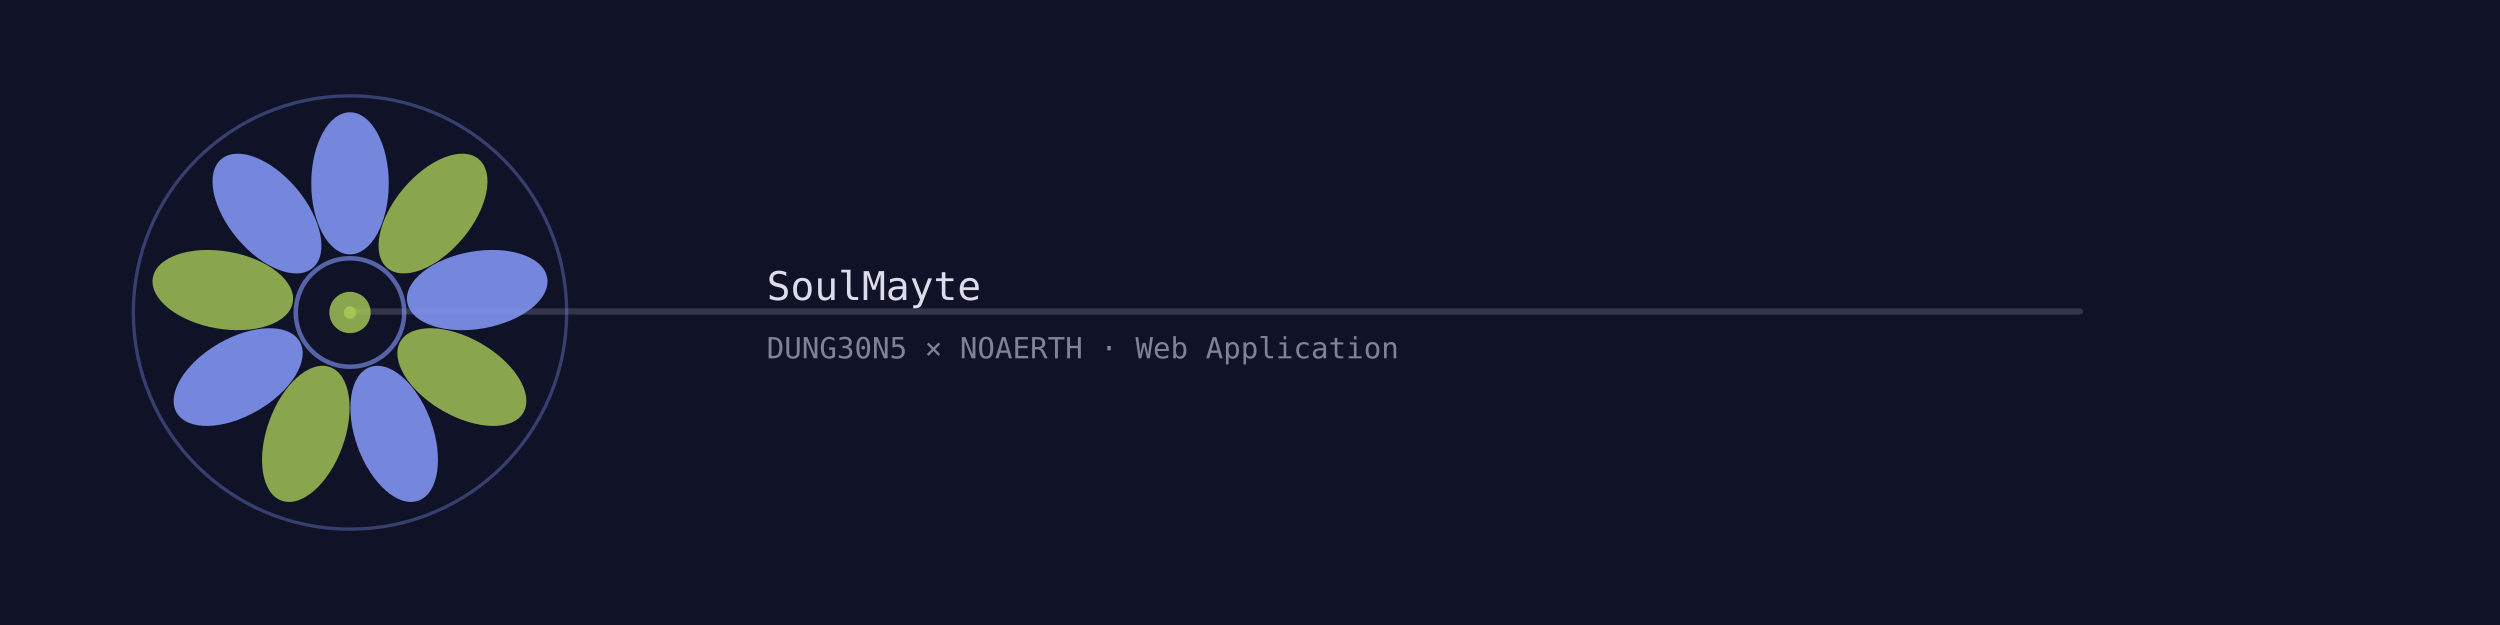
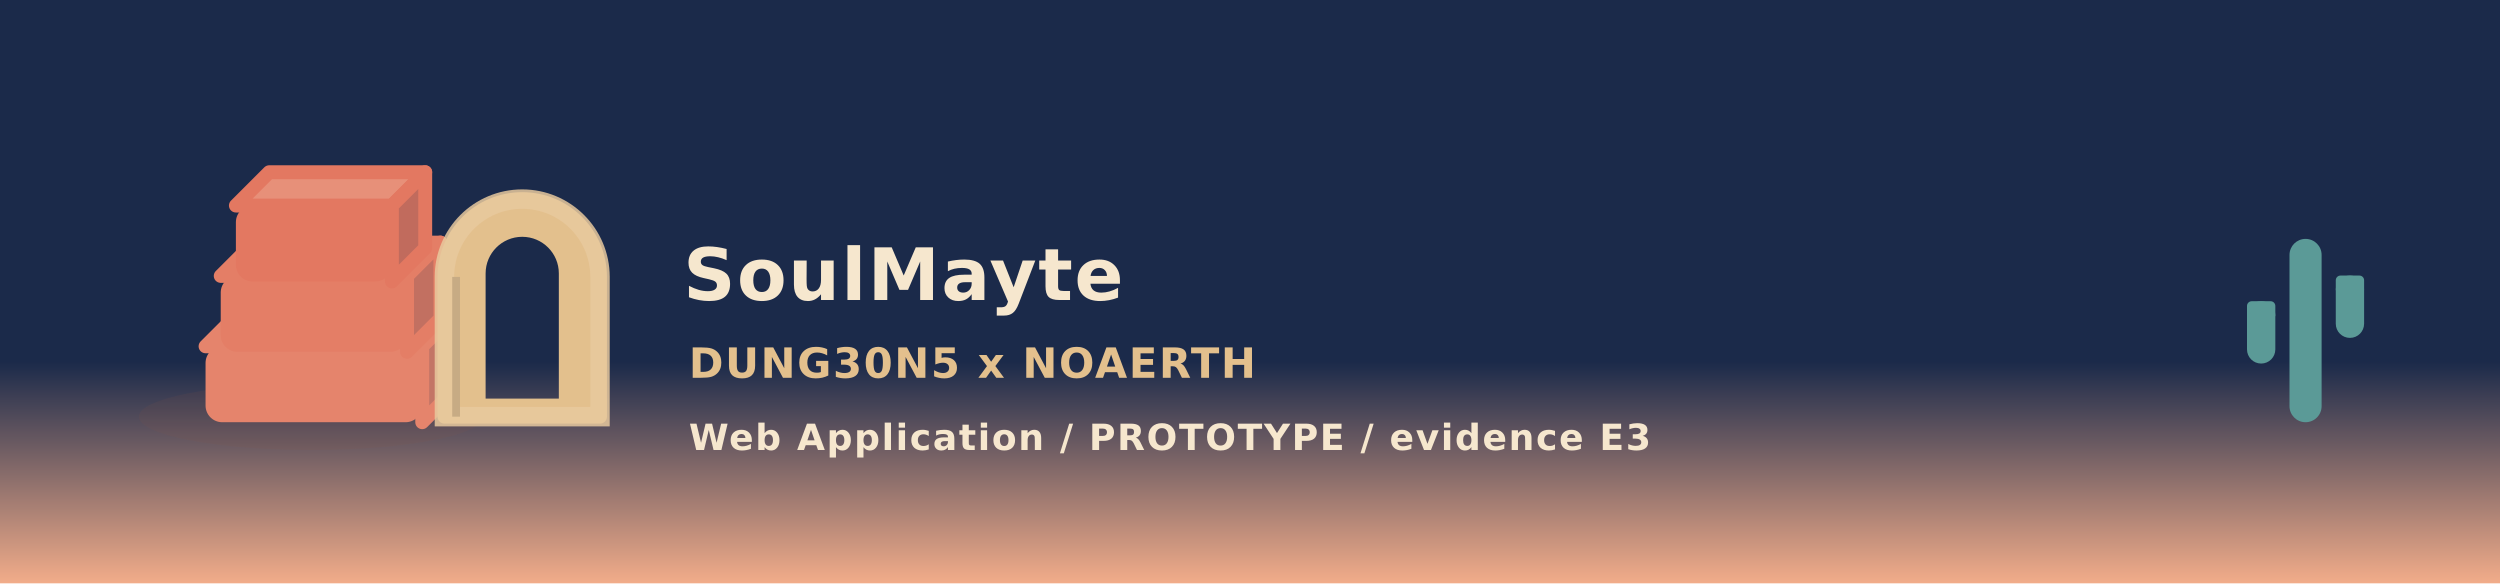
- <svg xmlns="http://www.w3.org/2000/svg" viewBox="0 0 1200 300" width="1200" height="300" role="img" aria-label="SoulMayte identity object">
-   <rect width="1200" height="300" fill="#101228" />
-   <defs>
-     <linearGradient id="gft" x1="0" y1="0" x2="1" y2="1">
-       <stop offset="0%" stop-color="#8093f1" />
-       <stop offset="100%" stop-color="#a7c957" />
-     </linearGradient>
-   </defs>
-   <rect x="168.00" y="148.00" width="832.00" height="3.00" rx="2.00" fill="rgba(242,242,255,0.160)" opacity="1.00" />
+ <svg xmlns="http://www.w3.org/2000/svg" width="900" height="210" viewBox="0 0 900 210" role="img" aria-label="SoulMayte - identity object">
+   <linearGradient id="skyf" x1="0" y1="0" x2="0" y2="1">
+     <stop offset="0" stop-color="#1b2a4a" />
+     <stop offset="0.62" stop-color="#1b2a4a" />
+     <stop offset="1" stop-color="#f3ad8a" />
+   </linearGradient>
+   <rect width="900" height="210" fill="url(#skyf)" />
+   <rect x="0" y="352" width="900" height="-142" fill="#e3c08d" />
+   <rect x="0" y="352" width="900" height="3" fill="#e6c596" />
+   <ellipse cx="112" cy="150" rx="62" ry="12" fill="rgba(138,90,68,0.11)" />
  <g>
-     <ellipse cx="168.00" cy="88.00" rx="18.60" ry="34.10" fill="rgba(128,147,241,0.900)" opacity="1.00" transform="rotate(0.0 168.00 88.00)" />
-     <ellipse cx="207.85" cy="102.51" rx="18.60" ry="34.10" fill="rgba(167,201,87,0.800)" opacity="1.00" transform="rotate(40.0 207.85 102.51)" />
-     <ellipse cx="229.06" cy="139.23" rx="18.60" ry="34.10" fill="rgba(128,147,241,0.900)" opacity="1.00" transform="rotate(80.0 229.06 139.23)" />
-     <ellipse cx="221.69" cy="181.00" rx="18.60" ry="34.10" fill="rgba(167,201,87,0.800)" opacity="1.00" transform="rotate(120.0 221.69 181.00)" />
-     <ellipse cx="189.21" cy="208.26" rx="18.60" ry="34.10" fill="rgba(128,147,241,0.900)" opacity="1.00" transform="rotate(160.0 189.21 208.26)" />
-     <ellipse cx="146.79" cy="208.26" rx="18.60" ry="34.10" fill="rgba(167,201,87,0.800)" opacity="1.00" transform="rotate(200.0 146.79 208.26)" />
-     <ellipse cx="114.31" cy="181.00" rx="18.60" ry="34.10" fill="rgba(128,147,241,0.900)" opacity="1.00" transform="rotate(240.0 114.31 181.00)" />
-     <ellipse cx="106.94" cy="139.23" rx="18.60" ry="34.10" fill="rgba(167,201,87,0.800)" opacity="1.00" transform="rotate(280.0 106.94 139.23)" />
-     <ellipse cx="128.15" cy="102.51" rx="18.60" ry="34.10" fill="rgba(128,147,241,0.900)" opacity="1.00" transform="rotate(320.0 128.15 102.51)" />
-     <circle cx="168.00" cy="150.00" r="26.04" fill="none" stroke="rgba(128,147,241,0.900)" stroke-width="2.17" opacity="0.70" />
-     <circle cx="168.00" cy="150.00" r="9.92" fill="rgba(167,201,87,0.800)" opacity="1.00" />
-     <animate attributeName="opacity" values="0.25;1.0;0.25" dur="17.2s" begin="0s" repeatCount="indefinite" />
+     <path d="M74,124.67 L152,124.67 L164,112.67 L86,112.67 Z" fill="#e99a82" stroke="#e5846c" stroke-width="5" stroke-linejoin="round" />
+     <path d="M152,124.67 L164,112.67 L164,140 L152,152 Z" fill="#c37566" stroke="#e5846c" stroke-width="5" stroke-linejoin="round" />
+     <rect x="74" y="124.67" width="78" height="27.33" rx="6" fill="#e5846c" />
+     <path d="M79.46,99.33 L146.54,99.33 L158.54,87.33 L91.46,87.33 Z" fill="#e8957d" stroke="#e47e66" stroke-width="5" stroke-linejoin="round" />
+     <path d="M146.54,99.33 L158.54,87.33 L158.54,114.67 L146.54,126.67 Z" fill="#c27061" stroke="#e47e66" stroke-width="5" stroke-linejoin="round" />
+     <rect x="79.46" y="99.33" width="67.08" height="27.33" rx="6" fill="#e47e66" />
+     <path d="M84.92,74 L141.08,74 L153.08,62 L96.92,62 Z" fill="#e79079" stroke="#e37861" stroke-width="5" stroke-linejoin="round" />
+     <path d="M141.08,74 L153.08,62 L153.08,89.33 L141.08,101.33 Z" fill="#c16b5d" stroke="#e37861" stroke-width="5" stroke-linejoin="round" />
+     <rect x="84.92" y="74" width="56.16" height="27.33" rx="6" fill="#e37861" />
+     <animate attributeName="opacity" values="0.72;1;0.72" dur="6s" begin="0s" repeatCount="indefinite" />
  </g>
-   <g>
-     <ellipse cx="168.00" cy="88.00" rx="18.60" ry="34.10" fill="none" opacity="1.00" transform="rotate(0.0 168.00 88.00)" />
-     <ellipse cx="207.85" cy="102.51" rx="18.60" ry="34.10" fill="none" opacity="1.00" transform="rotate(40.0 207.85 102.51)" />
-     <ellipse cx="229.06" cy="139.23" rx="18.60" ry="34.10" fill="none" opacity="1.00" transform="rotate(80.0 229.06 139.23)" />
-     <ellipse cx="221.69" cy="181.00" rx="18.60" ry="34.10" fill="none" opacity="1.00" transform="rotate(120.0 221.69 181.00)" />
-     <ellipse cx="189.21" cy="208.26" rx="18.60" ry="34.10" fill="none" opacity="1.00" transform="rotate(160.0 189.21 208.26)" />
-     <ellipse cx="146.79" cy="208.26" rx="18.60" ry="34.10" fill="none" opacity="1.00" transform="rotate(200.0 146.79 208.26)" />
-     <ellipse cx="114.31" cy="181.00" rx="18.60" ry="34.10" fill="none" opacity="1.00" transform="rotate(240.0 114.31 181.00)" />
-     <ellipse cx="106.94" cy="139.23" rx="18.60" ry="34.10" fill="none" opacity="1.00" transform="rotate(280.0 106.94 139.23)" />
-     <ellipse cx="128.15" cy="102.51" rx="18.60" ry="34.10" fill="none" opacity="1.00" transform="rotate(320.0 128.15 102.51)" />
-     <circle cx="168.00" cy="150.00" r="26.04" fill="none" stroke="none" stroke-width="2.17" opacity="0.70" />
-     <circle cx="168.00" cy="150.00" r="9.92" fill="none" opacity="1.00" />
-     <animateTransform attributeName="transform" type="rotate" values="0.0 0.00 0.00 360.0 0.00 0.00" dur="34.4s" begin="0s" repeatCount="indefinite" />
-   </g>
-   <g>
-     <circle cx="168.00" cy="150.00" r="104.00" fill="none" stroke="rgba(128,147,241,0.350)" stroke-width="1.60" opacity="1.00" />
-     <animate attributeName="opacity" values="0.25;1.0;0.25" dur="17.2s" begin="0s" repeatCount="indefinite" />
-   </g>
-   <circle cx="168" cy="150" r="3" fill="rgba(167,201,87,0.900)">
-     <animate attributeName="opacity" values="0.35;0.95;0.35" dur="17.2s" begin="0s" repeatCount="indefinite" />
-   </circle>
-   <text x="368" y="144" font-family="ui-monospace,Menlo,monospace" font-size="19" fill="rgba(242,242,255,0.900)">SoulMayte</text>
-   <text x="368" y="172" font-family="ui-monospace,Menlo,monospace" font-size="14" fill="rgba(242,242,255,0.500)">DUNG30N5 × NOAERTH · Web Application</text>
+   <path d="M160,150 L160,99.68 A28,28 0 0 1 216,99.68 L216,150 Z M172.32,146 L172.32,98.43 A15.68,15.68 0 0 1 203.68,98.43 L203.68,146 Z" fill="#e3c08d" fill-rule="evenodd" stroke="#e3c08d" stroke-width="5" stroke-linejoin="round" />
+   <path d="M160,150 L160,99.68 A28,28 0 0 1 216,99.68 L216,150 Z" fill="none" stroke="#e8c99d" stroke-width="7" stroke-linecap="round" opacity="0.85" />
+   <rect x="162.8" y="99.68" width="2.8" height="50.32" fill="#c7ab84" />
+   <text x="246" y="108" font-family="Verdana,DejaVu Sans,sans-serif" font-size="26" font-weight="700" letter-spacing="0.6" fill="#f6e7ce" text-anchor="start">SoulMayte</text>
+   <text x="248" y="136" font-family="Verdana,DejaVu Sans,sans-serif" font-size="15" font-weight="700" letter-spacing="0.6" fill="#e3c08d" text-anchor="start">DUNG30N5 x NOAERTH</text>
+   <text x="248" y="162" font-family="Verdana,DejaVu Sans,sans-serif" font-size="13" font-weight="700" letter-spacing="0.6" fill="#f6e7ce" text-anchor="start">Web Application  /  PROTOTYPE  /  evidence E3</text>
+   <rect x="824.22" y="86" width="11.56" height="66" rx="5.78" fill="#5b9a97" />
+   <rect x="808.92" y="108.44" width="10.2" height="22.44" rx="5.1" fill="#5b9a97" />
+   <rect x="808.92" y="108.44" width="10.2" height="6.6" rx="1.7" fill="#5b9a97" />
+   <rect x="840.88" y="99.2" width="10.2" height="22.44" rx="5.1" fill="#5b9a97" />
+   <rect x="840.88" y="99.2" width="10.2" height="6.6" rx="1.7" fill="#5b9a97" />
</svg>
